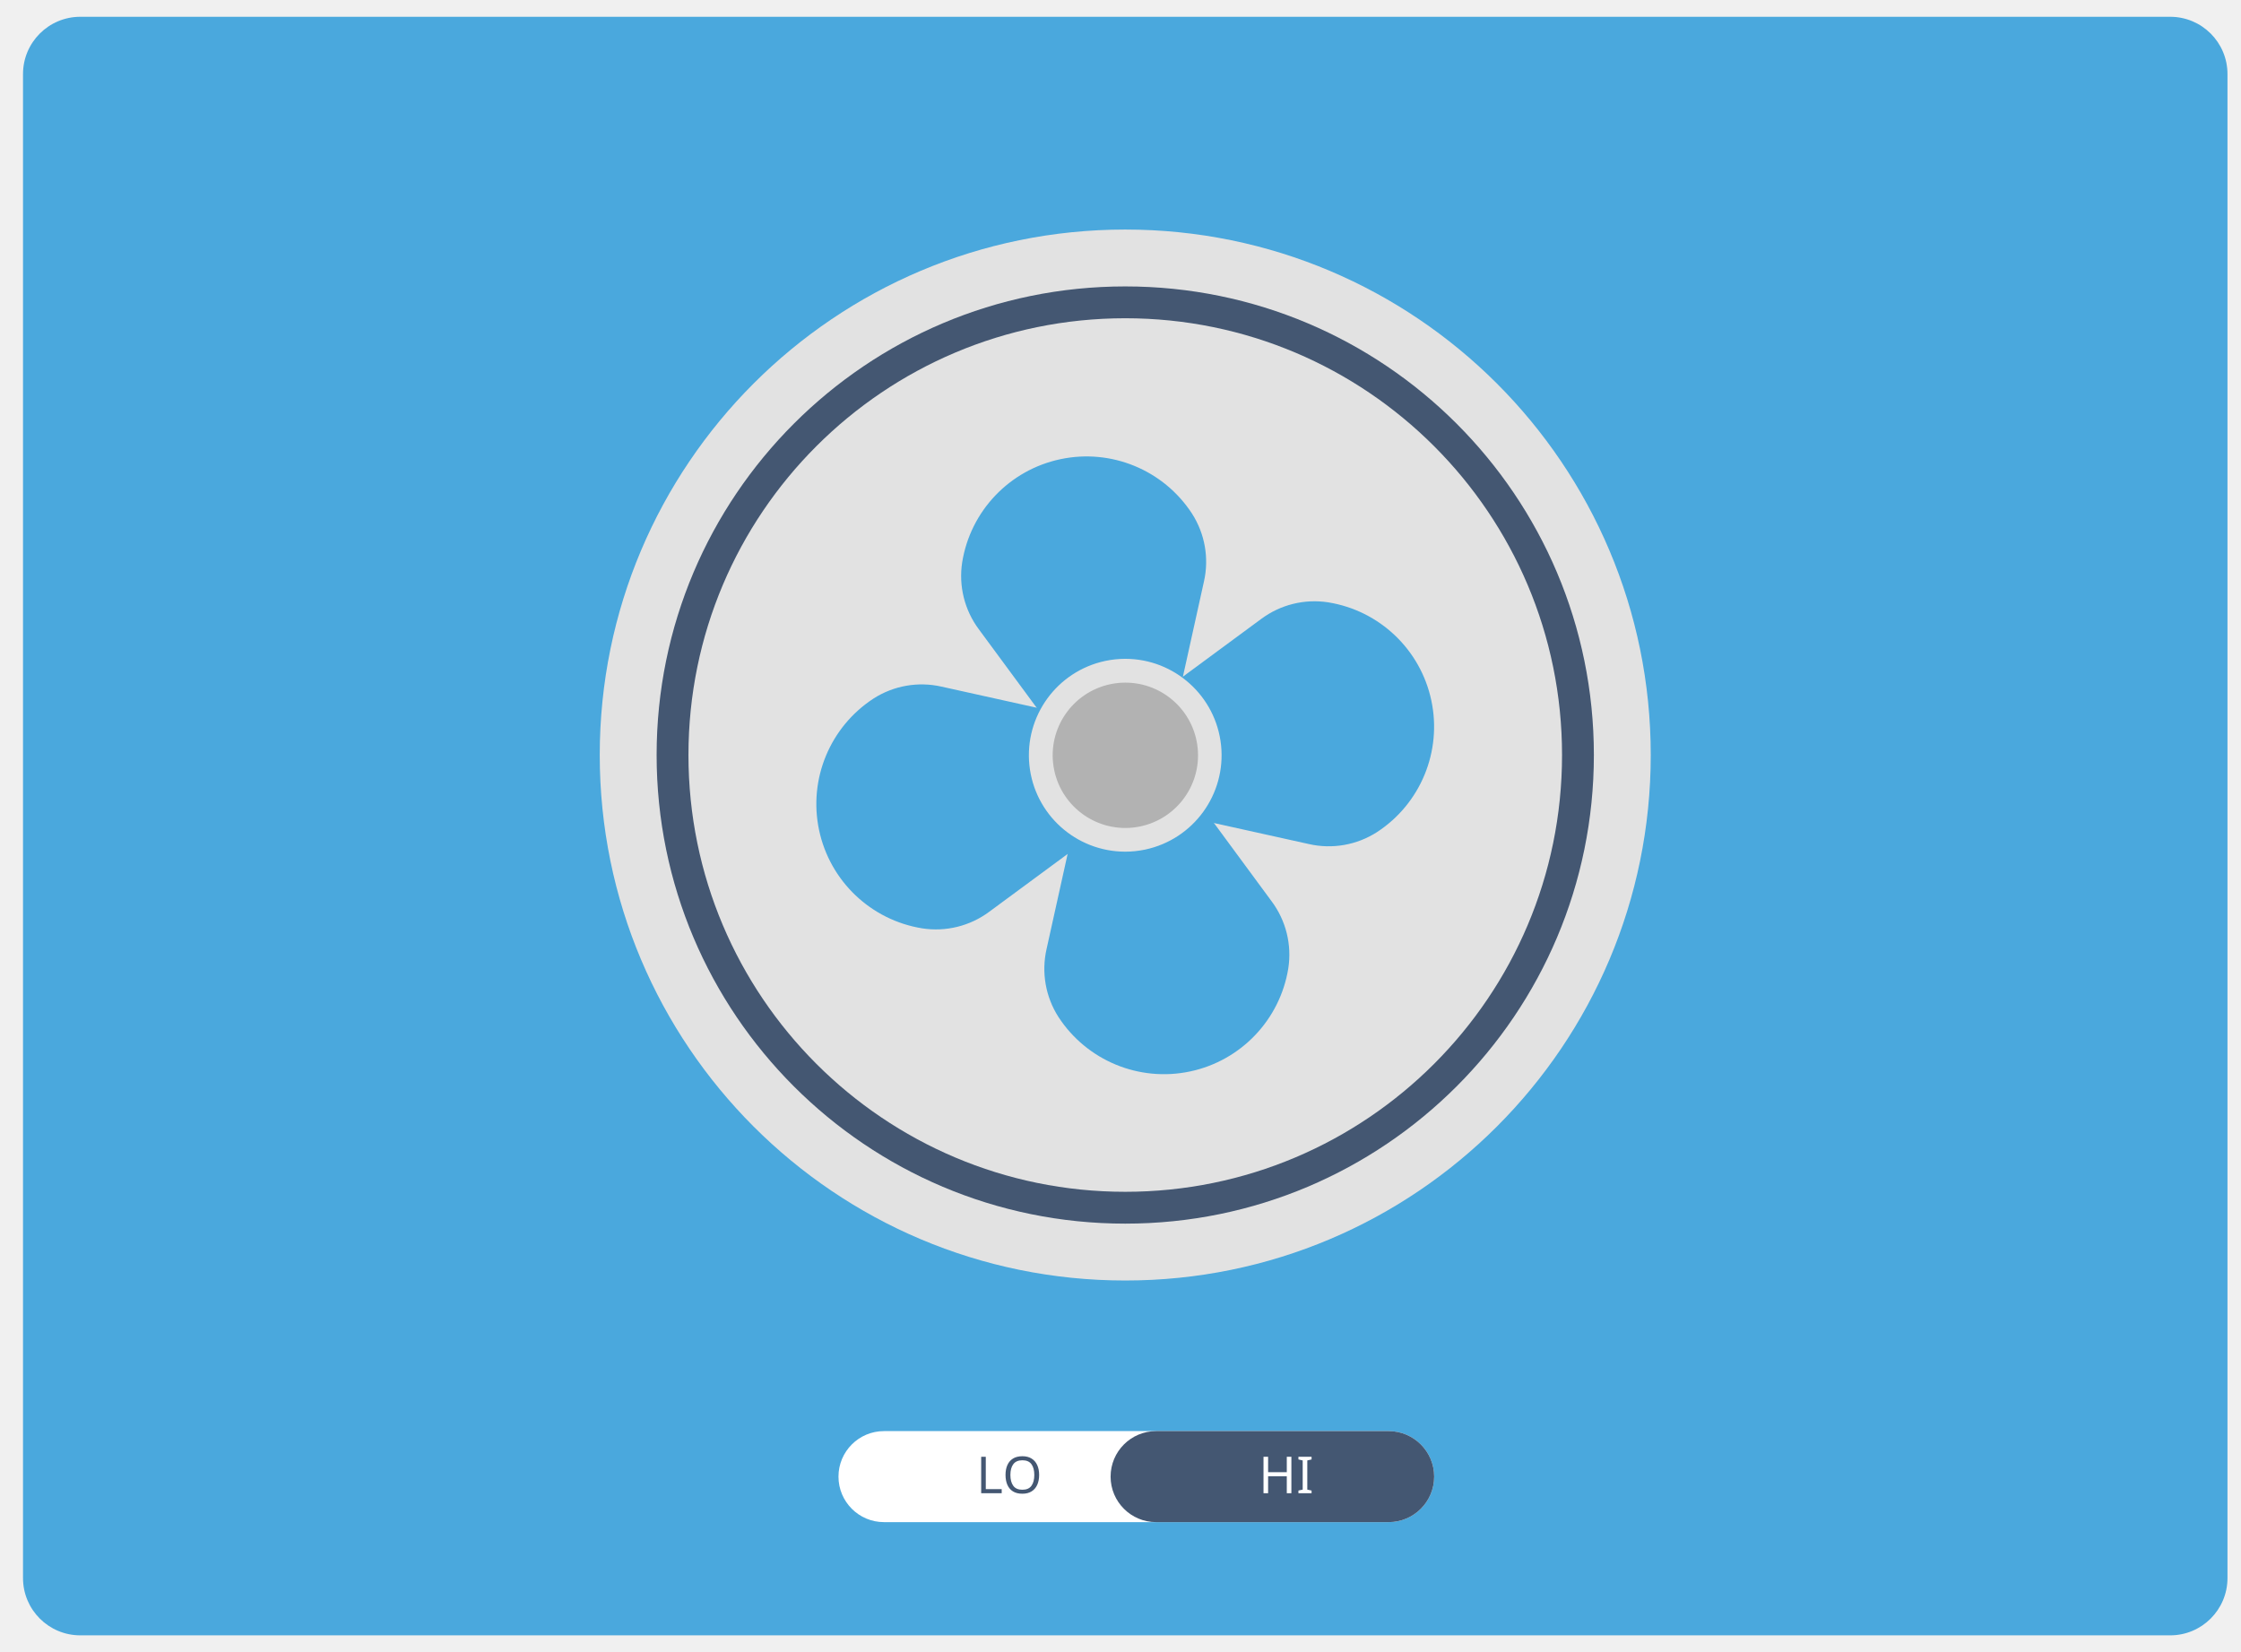
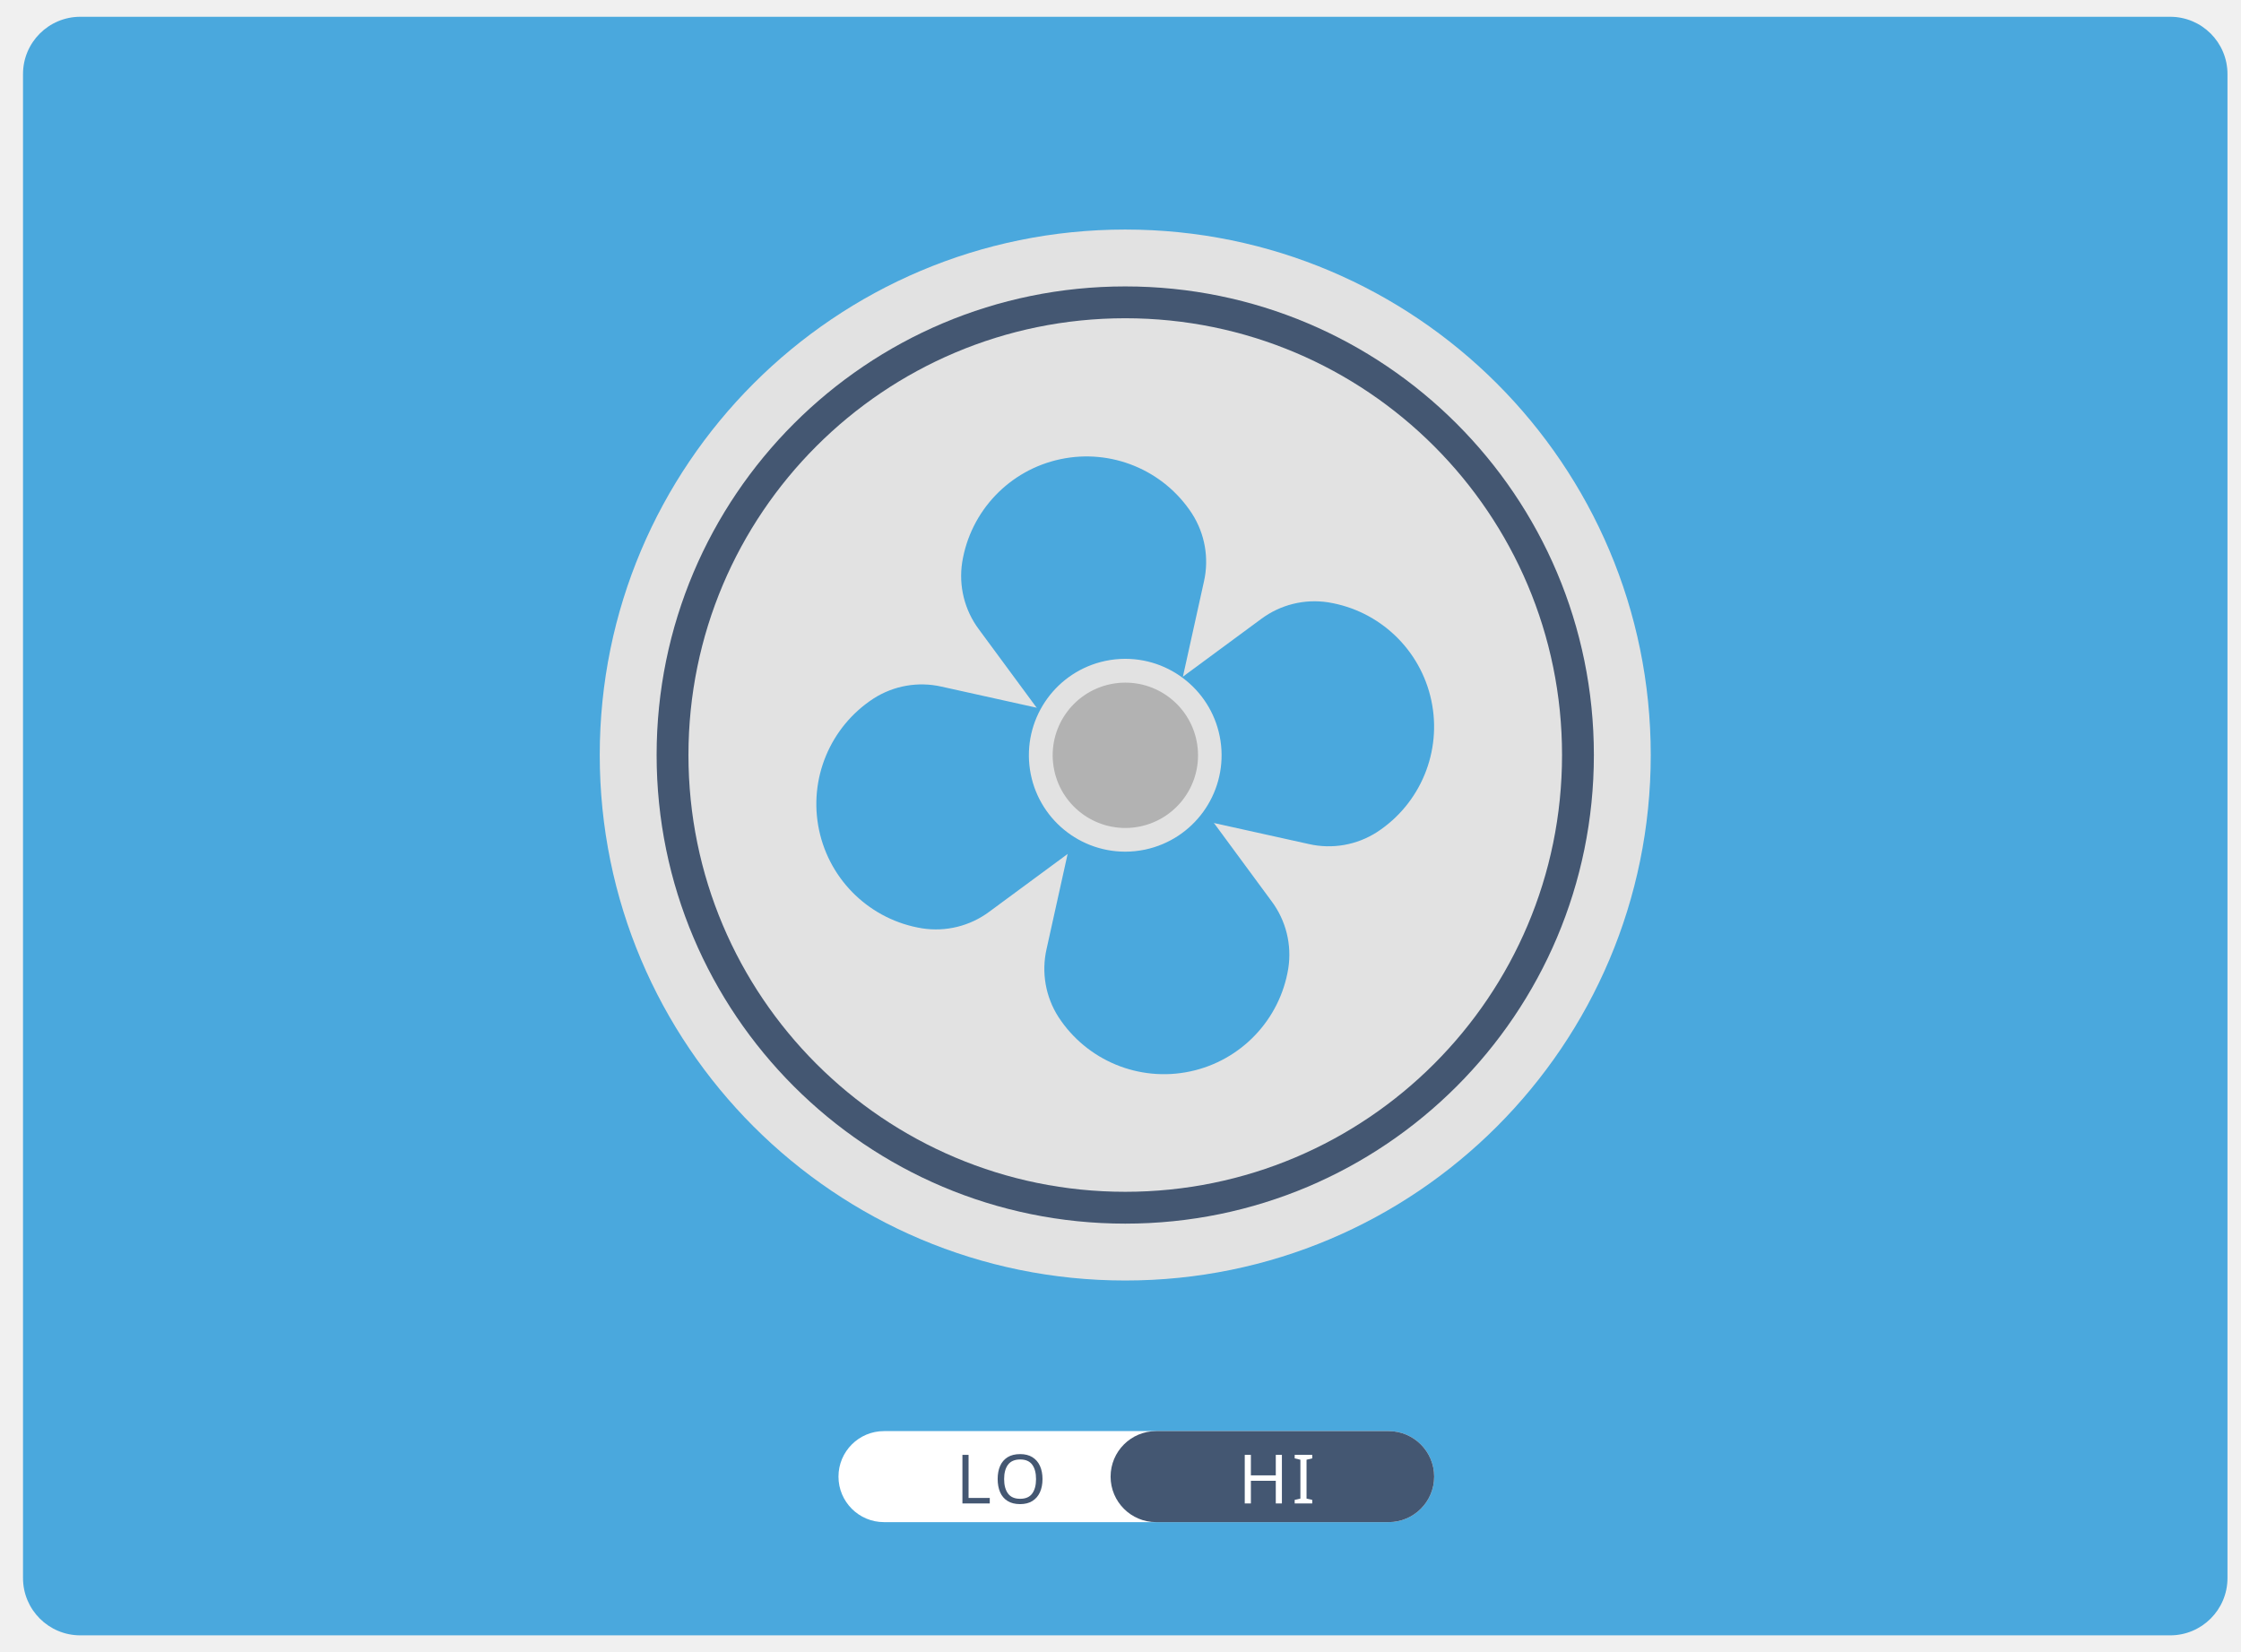
<svg xmlns="http://www.w3.org/2000/svg" id="Layer_1" data-name="Layer 1" viewBox="0 0 1317.64 971.06">
  <defs>
    <style>
-         .achiCls-1 {
-             fill: #4aa8dd;
-         }
-         
-         .achiCls-2 {
-             fill: #e2e2e2;
-         }
-         
-         .achiCls-3,
-         .achiCls-6 {
-             fill: #445772;
-         }
-         
-         .achiCls-4 {
-             fill: #b2b2b2;
-         }
-         
-         .achiCls-5,
-         .achiCls-8 {
-             fill: #fff;
-         }
-         
-         .achiCls-6,
-         .achiCls-8 {
-             font-size: 30px;
-             font-family: HelvNeue Roman for IBM;
-         }
-         
-         .achiCls-7 {
-             letter-spacing: -1px;
-         }
+             .achiCls-1 {
+                 fill: #4aa8dd;
+             }
+ 
+             .achiCls-2 {
+                 fill: #e2e2e2;
+             }
+ 
+             .achiCls-3,
+             .achiCls-6 {
+                 fill: #445772;
+             }
+ 
+             .achiCls-4 {
+                 fill: #b2b2b2;
+             }
+ 
+             .achiCls-5,
+             .achiCls-8 {
+                 fill: #fff;
+             }
+ 
+             .achiCls-6,
+             .achiCls-8 {
+                 font-size: 40px;
+                 font-family: HelvNeue Roman for IBM;
+                 weight: 600;
+                 letter-spacing: 2px;
+             }
        </style>
  </defs>
  <rect class="achiCls-1" x="13.53" y="9.87" width="1296.16" height="951.7" rx="33.69" ry="33.69" />
  <g id="fan">
    <circle class="achiCls-2" cx="661.61" cy="443.95" r="308.98" />
    <circle class="achiCls-3" cx="661.61" cy="443.95" r="275.54" />
    <circle class="achiCls-2" cx="661.61" cy="443.95" r="256.82" />
    <path class="achiCls-1" d="M699.73,630h0a74,74,0,0,1-77.38-32,52.48,52.48,0,0,1-7-40l22.82-103L575.51,370a52.48,52.48,0,0,1-9.77-39.4A74,74,0,0,1,623.49,270h0a74,74,0,0,1,77.38,32,52.48,52.48,0,0,1,7,40L685.09,445,747.71,530a52.48,52.48,0,0,1,9.77,39.4A74,74,0,0,1,699.73,630Z" />
    <path class="achiCls-1" d="M481.6,488.12h0a74,74,0,0,1,32-77.38,52.48,52.48,0,0,1,40-7l103,22.82,84.94-62.62a52.48,52.48,0,0,1,39.4-9.77,74,74,0,0,1,60.65,57.75h0a74,74,0,0,1-32,77.38,52.48,52.48,0,0,1-40,7l-103-22.82L581.65,536.1a52.48,52.48,0,0,1-39.4,9.77A74,74,0,0,1,481.6,488.12Z" />
    <path class="achiCls-4" d="M661.57,493.79A49.91,49.91,0,0,1,613,454.38a49.69,49.69,0,0,1,38.32-58.91,49.65,49.65,0,0,1,58.91,38.32,49.69,49.69,0,0,1-38.32,58.91A50,50,0,0,1,661.57,493.79Z" />
    <path class="achiCls-2" d="M661.65,401.38a42.73,42.73,0,1,1-8.89.94,42.71,42.71,0,0,1,8.89-.94m0-14h0a57,57,0,0,0-11.79,1.24,56.7,56.7,0,0,0,11.7,112.16,57,57,0,0,0,11.79-1.24,56.7,56.7,0,0,0-11.7-112.16h0Z" />
  </g>
  <rect class="achiCls-5" x="493" y="841.48" width="350.24" height="53.52" rx="26.76" ry="26.76" />
  <rect class="achiCls-3" x="653" y="841.48" width="190.24" height="53.52" rx="26.76" ry="26.76" />
-   <text class="achiCls-6" transform="translate(574 878)">
-     <tspan class="achiCls-7" x="0" y="0">L</tspan>
-     <tspan x="15.39" y="0">O</tspan>
-   </text>
-   <text class="achiCls-8" transform="translate(740 878)">HI</text>
+   <text class="achiCls-6" transform="translate(562 884)">LO</text>
+   <text class="achiCls-8" transform="translate(728 884)">HI</text>
</svg>
